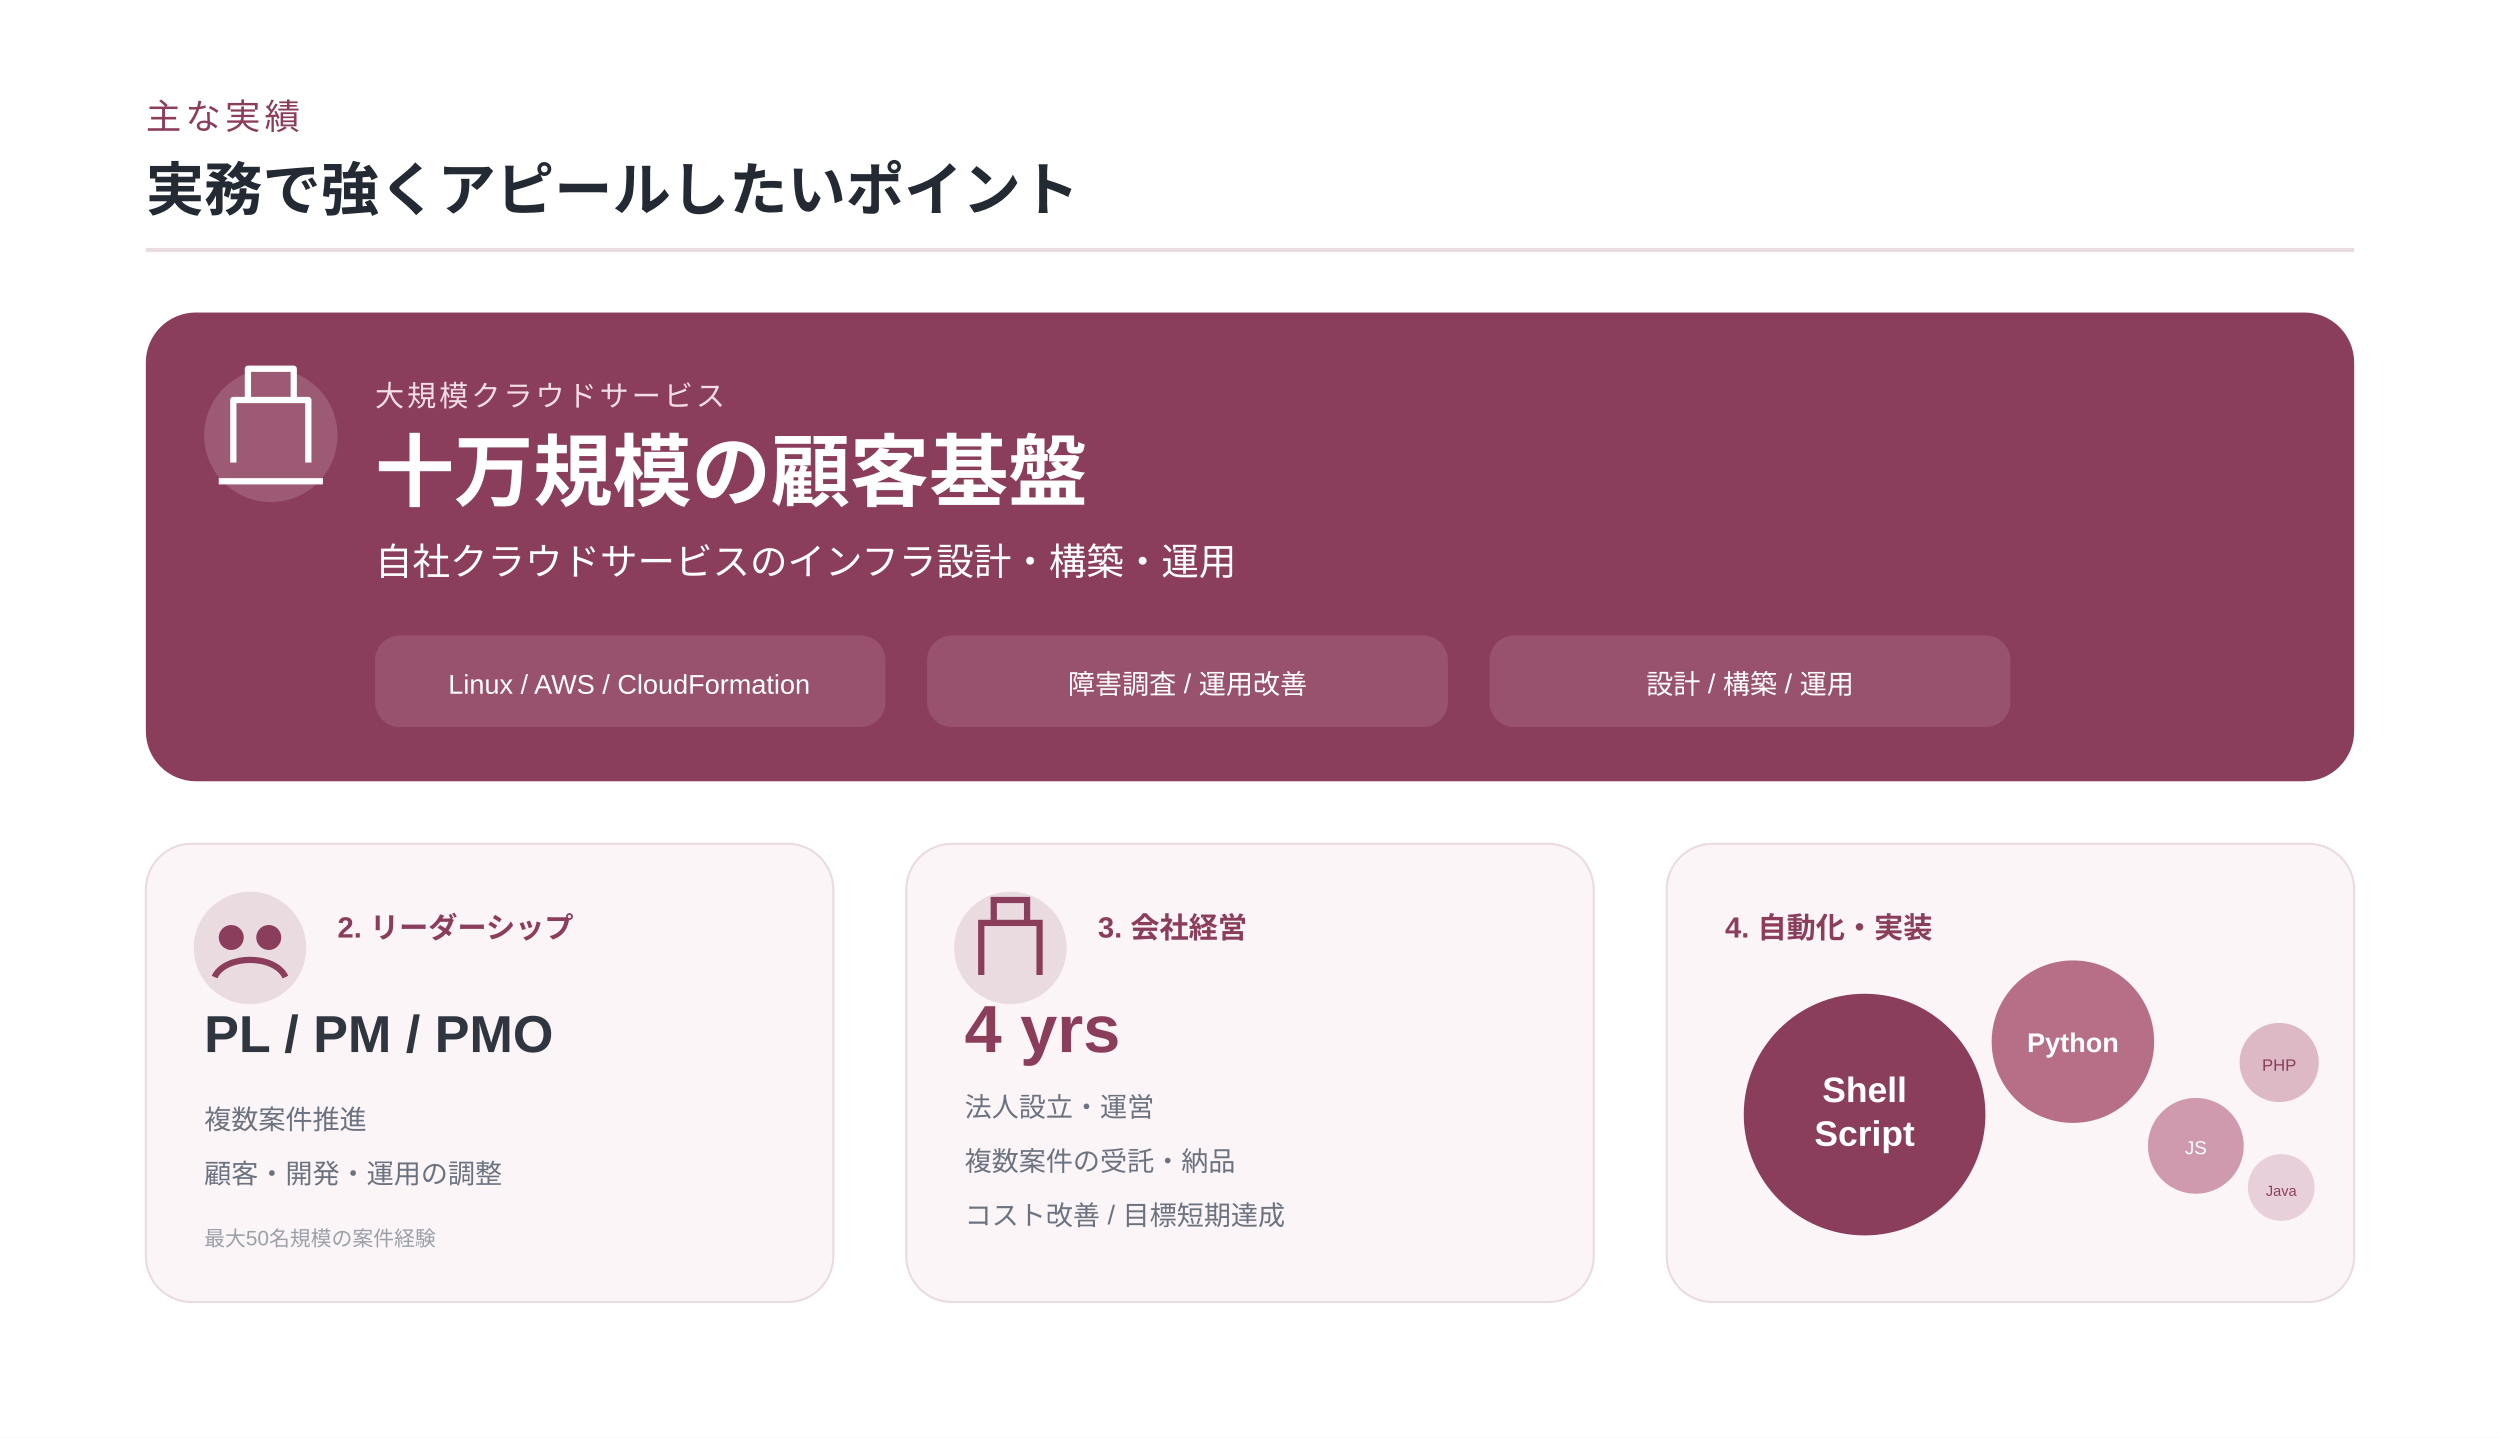
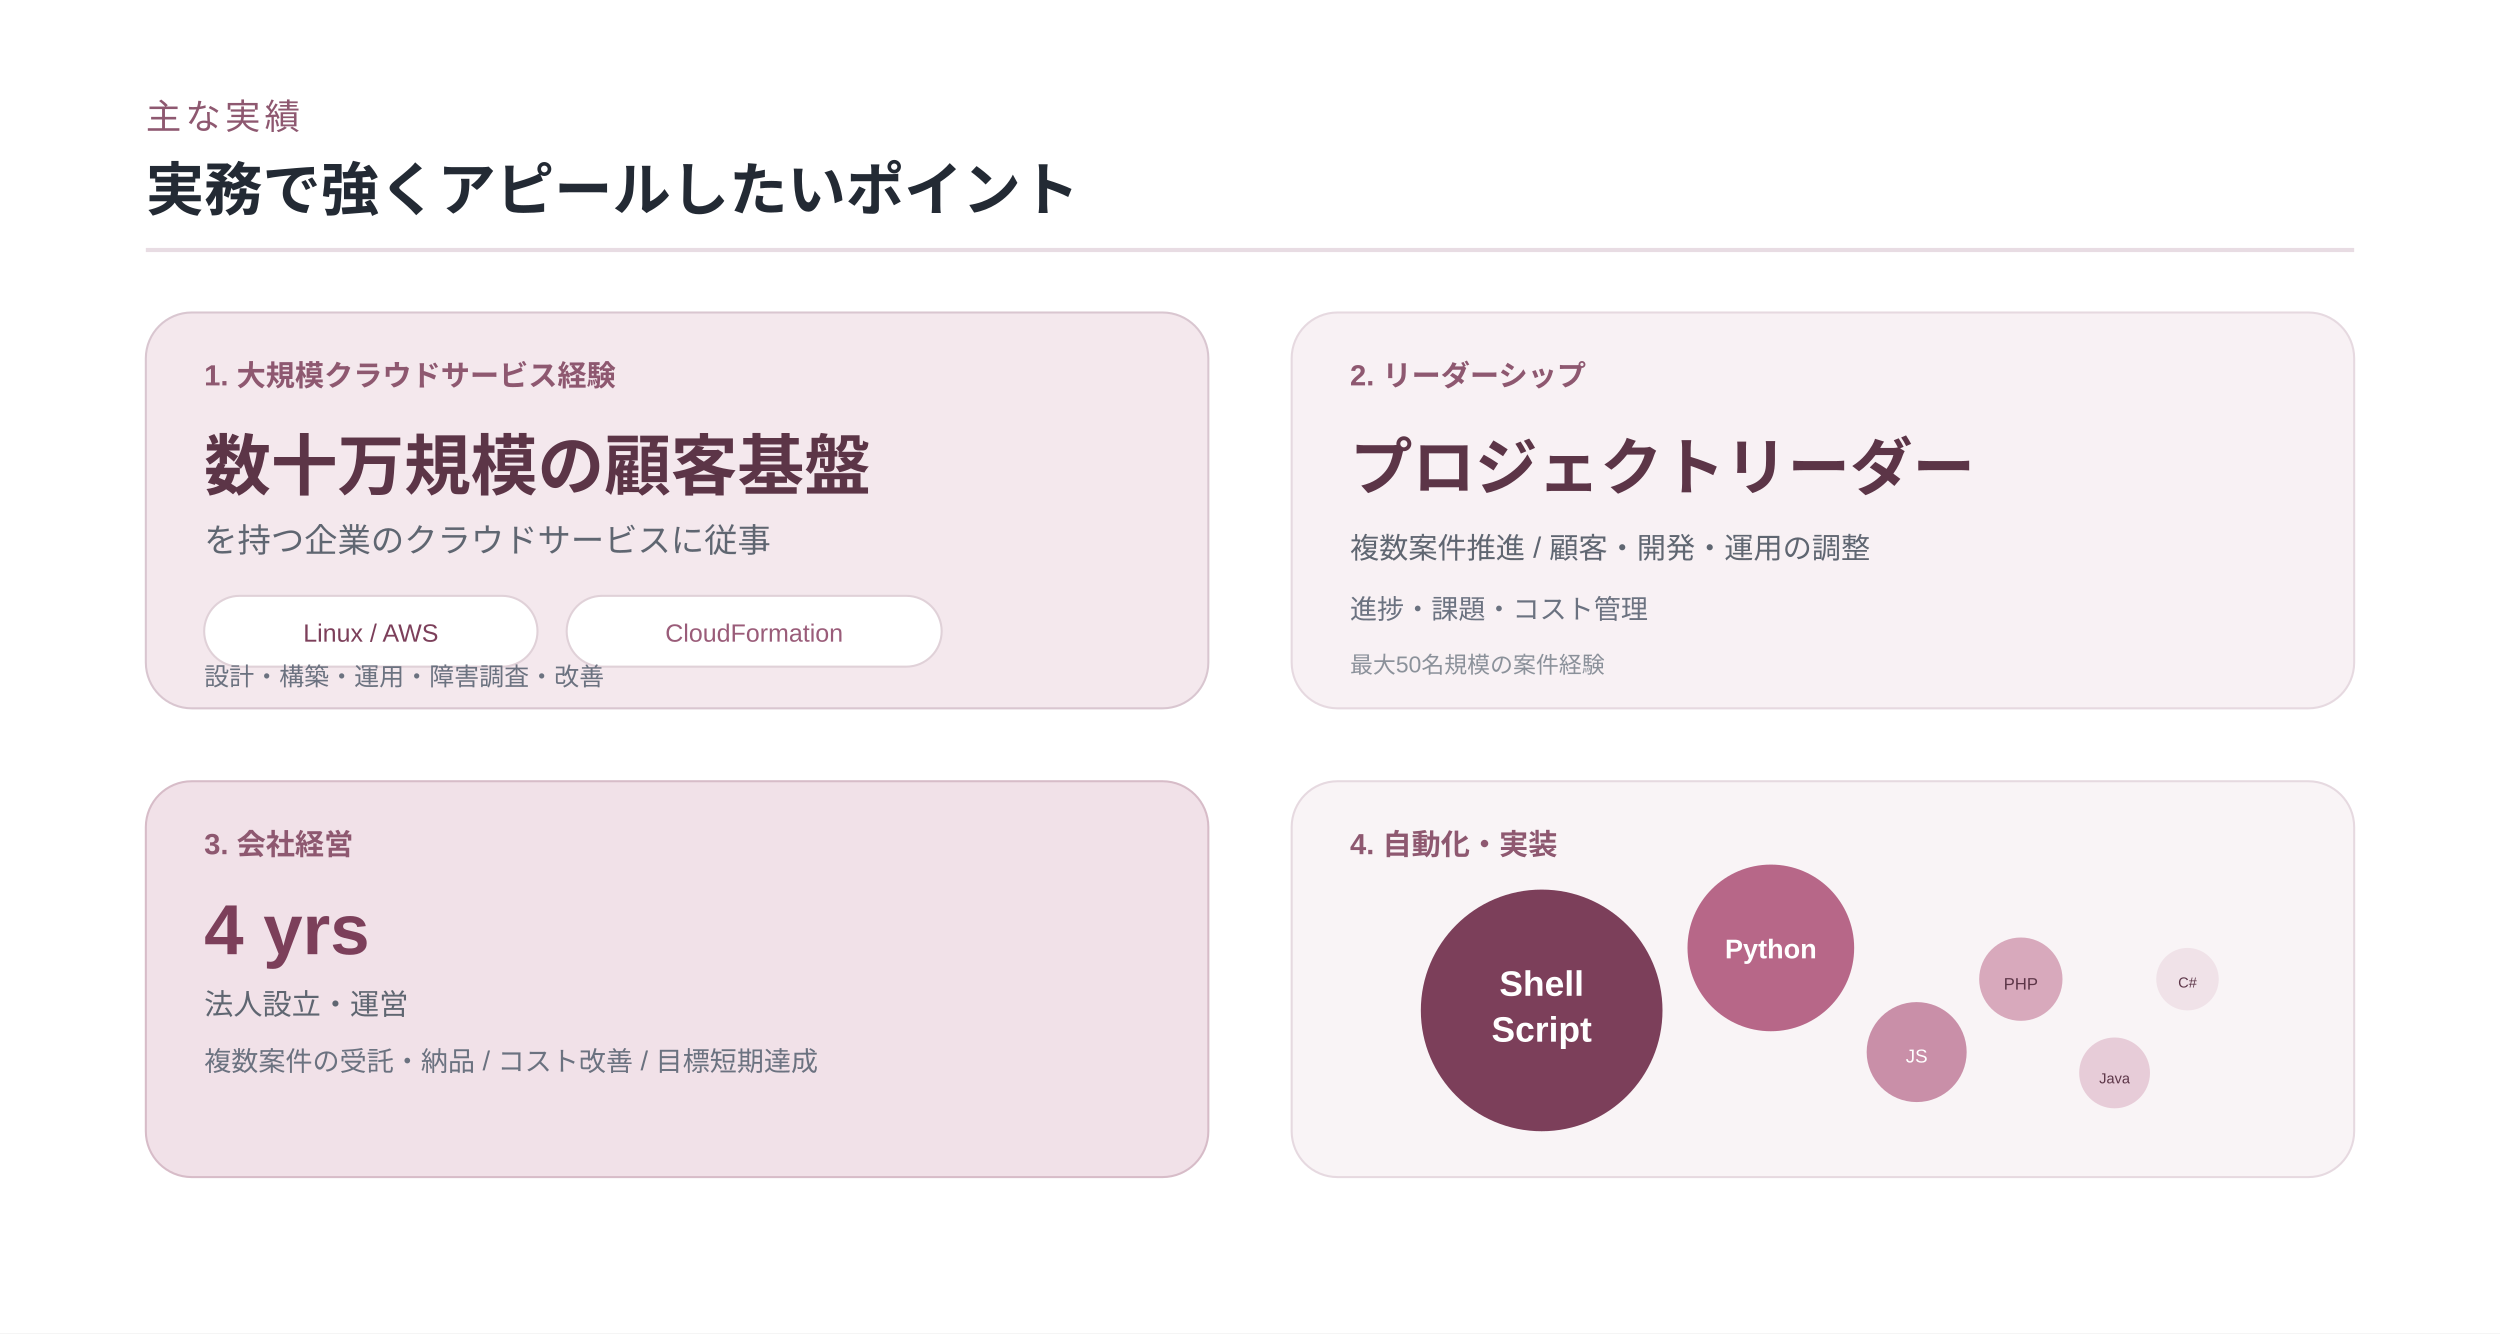
- <svg xmlns="http://www.w3.org/2000/svg" width="1200" height="690" viewBox="0 0 1200 690">
-   <rect width="1200" height="690" fill="#ffffff" />
-   <text x="70" y="62" font-family="Arial,'Noto Sans JP',sans-serif" font-size="17" fill="#8b3d5c" letter-spacing="2">主な実績</text>
-   <text x="70" y="101" font-family="Arial,'Noto Sans JP',sans-serif" font-size="28" font-weight="700" fill="#242a33">実務で強くアピールしたいポイント</text>
-   <line x1="70" y1="120" x2="1130" y2="120" stroke="#eadbe1" stroke-width="2" />
-   <rect x="70" y="150" width="1060" height="225" rx="24" fill="#8b3d5c" />
-   <circle cx="130" cy="209" r="32" fill="#ffffff" opacity=".15" />
-   <path d="M112 222v-30h36v30M119 192v-15h22v15M105 231h50" fill="none" stroke="#fff" stroke-width="3" stroke-linejoin="round" />
-   <text x="180" y="195" font-family="Arial,'Noto Sans JP',sans-serif" font-size="14" fill="#f3dde6" letter-spacing="1.4">大規模クラウドサービス</text>
-   <text x="180" y="240" font-family="Arial,'Noto Sans JP',sans-serif" font-size="38" font-weight="700" fill="#ffffff">十万規模の顧客基盤</text>
-   <text x="180" y="276" font-family="Arial,'Noto Sans JP',sans-serif" font-size="18" fill="#ffffff">自社クラウドサービスのインフラ設計・構築・運用</text>
-   <rect x="180" y="305" width="245" height="44" rx="12" fill="#ffffff" opacity=".11" />
-   <text x="302" y="333" text-anchor="middle" font-family="Arial,sans-serif" font-size="13" fill="#ffffff">Linux / AWS / CloudFormation</text>
-   <rect x="445" y="305" width="250" height="44" rx="12" fill="#ffffff" opacity=".11" />
-   <text x="570" y="333" text-anchor="middle" font-family="Arial,'Noto Sans JP',sans-serif" font-size="13" fill="#ffffff">障害調査 / 運用改善</text>
-   <rect x="715" y="305" width="250" height="44" rx="12" fill="#ffffff" opacity=".11" />
-   <text x="840" y="333" text-anchor="middle" font-family="Arial,'Noto Sans JP',sans-serif" font-size="13" fill="#ffffff">設計 / 構築 / 運用</text>
-   <rect x="70" y="405" width="330" height="220" rx="22" fill="#fbf5f7" stroke="#eadbe1" />
-   <circle cx="120" cy="455" r="27" fill="#eadbe1" />
-   <circle cx="111" cy="450" r="6" fill="#8b3d5c" />
-   <circle cx="129" cy="450" r="6" fill="#8b3d5c" />
-   <path d="M103 469c5-11 29-11 34 0" fill="none" stroke="#8b3d5c" stroke-width="3" />
-   <text x="162" y="450" font-family="Arial,'Noto Sans JP',sans-serif" font-size="14" font-weight="700" fill="#8b3d5c">2. リーダーシップ</text>
-   <text x="98" y="505" font-family="Arial,sans-serif" font-size="25" font-weight="700" fill="#303640">PL / PM / PMO</text>
-   <text x="98" y="542" font-family="Arial,'Noto Sans JP',sans-serif" font-size="13" fill="#6b7280">複数案件推進</text>
-   <text x="98" y="568" font-family="Arial,'Noto Sans JP',sans-serif" font-size="13" fill="#6b7280">顧客・開発・運用の調整</text>
-   <text x="98" y="598" font-family="Arial,'Noto Sans JP',sans-serif" font-size="10" fill="#9aa0a8">最大50名規模の案件経験</text>
-   <rect x="435" y="405" width="330" height="220" rx="22" fill="#fbf5f7" stroke="#eadbe1" />
-   <circle cx="485" cy="455" r="27" fill="#eadbe1" />
-   <path d="M471 468v-25h28v25M477 443v-11h16v11" fill="none" stroke="#8b3d5c" stroke-width="3" />
-   <text x="527" y="450" font-family="Arial,'Noto Sans JP',sans-serif" font-size="14" font-weight="700" fill="#8b3d5c">3. 会社経営</text>
-   <text x="463" y="505" font-family="Arial,sans-serif" font-size="32" font-weight="700" fill="#8b3d5c">4 yrs</text>
-   <text x="463" y="536" font-family="Arial,'Noto Sans JP',sans-serif" font-size="13" fill="#6b7280">法人設立・運営</text>
-   <text x="463" y="562" font-family="Arial,'Noto Sans JP',sans-serif" font-size="13" fill="#6b7280">複数案件の受託・納品</text>
-   <text x="463" y="588" font-family="Arial,'Noto Sans JP',sans-serif" font-size="13" fill="#6b7280">コスト改善 / 目標短期達成</text>
-   <rect x="800" y="405" width="330" height="220" rx="22" fill="#fbf5f7" stroke="#eadbe1" />
-   <text x="828" y="450" font-family="Arial,'Noto Sans JP',sans-serif" font-size="14" font-weight="700" fill="#8b3d5c">4. 自動化・実装</text>
-   <circle cx="895" cy="535" r="58" fill="#8b3d5c" />
-   <text x="895" y="529" text-anchor="middle" font-family="Arial,sans-serif" font-size="17" font-weight="700" fill="#fff">Shell</text>
-   <text x="895" y="550" text-anchor="middle" font-family="Arial,sans-serif" font-size="17" font-weight="700" fill="#fff">Script</text>
-   <circle cx="995" cy="500" r="39" fill="#b76e87" />
-   <text x="995" y="505" text-anchor="middle" font-family="Arial,sans-serif" font-size="13" font-weight="700" fill="#fff">Python</text>
-   <circle cx="1054" cy="550" r="23" fill="#cf9aad" />
-   <text x="1054" y="554" text-anchor="middle" font-family="Arial,sans-serif" font-size="9" fill="#fff">JS</text>
-   <circle cx="1094" cy="510" r="19" fill="#ddb9c6" />
-   <text x="1094" y="514" text-anchor="middle" font-family="Arial,sans-serif" font-size="8" fill="#8b3d5c">PHP</text>
-   <circle cx="1095" cy="570" r="16" fill="#e7d0d9" />
-   <text x="1095" y="574" text-anchor="middle" font-family="Arial,sans-serif" font-size="7" fill="#8b3d5c">Java</text>
+ <svg xmlns="http://www.w3.org/2000/svg" width="1200" height="640" viewBox="0 0 1200 640">
+   <rect width="1200" height="640" fill="#ffffff" />
+   <text x="70" y="62" font-family="Arial, 'Noto Sans JP', sans-serif" font-size="17" fill="#8E5870" letter-spacing="2">主な実績</text>
+   <text x="70" y="101" font-family="Arial, 'Noto Sans JP', sans-serif" font-size="28" font-weight="700" fill="#232A34">実務で強くアピールしたいポイント</text>
+   <line x1="70" y1="120" x2="1130" y2="120" stroke="#E8DCE3" stroke-width="2" />
+   <rect x="70" y="150" width="510" height="190" rx="22" fill="#F4E8ED" stroke="#D9C6D0" />
+   <text x="98" y="185" font-family="Arial, 'Noto Sans JP', sans-serif" font-size="14" font-weight="700" fill="#8E5870">1. 大規模クラウドサービス経験</text>
+   <text x="98" y="235" font-family="Arial, 'Noto Sans JP', sans-serif" font-size="32" font-weight="700" fill="#5C3547">数十万規模の顧客基盤</text>
+   <text x="98" y="265" font-family="Arial, 'Noto Sans JP', sans-serif" font-size="16" fill="#5F6671">を持つ企業のクラウドサービスに従事</text>
+   <rect x="98" y="286" width="160" height="34" rx="17" fill="#FFFFFF" stroke="#E0D1D8" />
+   <text x="178" y="308" text-anchor="middle" font-family="Arial, sans-serif" font-size="12" fill="#7C3F5A">Linux / AWS</text>
+   <rect x="272" y="286" width="180" height="34" rx="17" fill="#FFFFFF" stroke="#E0D1D8" />
+   <text x="362" y="308" text-anchor="middle" font-family="Arial, sans-serif" font-size="12" fill="#9A5C79">CloudFormation</text>
+   <text x="98" y="329" font-family="Arial, 'Noto Sans JP', sans-serif" font-size="12" fill="#6B7280">設計・構築・運用・障害調査・改善</text>
+   <rect x="620" y="150" width="510" height="190" rx="22" fill="#F8F1F4" stroke="#E6D9E0" />
+   <text x="648" y="185" font-family="Arial, 'Noto Sans JP', sans-serif" font-size="14" font-weight="700" fill="#8E5870">2. リーダーシップ</text>
+   <text x="648" y="235" font-family="Arial, 'Noto Sans JP', sans-serif" font-size="30" font-weight="700" fill="#5C3547">プロジェクトリーダー</text>
+   <text x="648" y="268" font-family="Arial, 'Noto Sans JP', sans-serif" font-size="14" fill="#5F6671">複数案件推進 / 顧客・開発・運用の調整</text>
+   <text x="648" y="297" font-family="Arial, 'Noto Sans JP', sans-serif" font-size="13" fill="#6B7280">進捗・課題・コスト管理</text>
+   <text x="648" y="323" font-family="Arial, 'Noto Sans JP', sans-serif" font-size="11" fill="#8B919A">最大50名規模の案件経験</text>
+   <rect x="70" y="375" width="510" height="190" rx="22" fill="#F1E1E8" stroke="#D7BCC8" />
+   <text x="98" y="410" font-family="Arial, 'Noto Sans JP', sans-serif" font-size="14" font-weight="700" fill="#8E5870">3. 会社経営</text>
+   <text x="98" y="458" font-family="Arial, sans-serif" font-size="34" font-weight="700" fill="#7C3F5A">4 yrs</text>
+   <text x="98" y="487" font-family="Arial, 'Noto Sans JP', sans-serif" font-size="14" fill="#5F6671">法人設立・運営</text>
+   <text x="98" y="514" font-family="Arial, 'Noto Sans JP', sans-serif" font-size="13" fill="#6B7280">複数案件の受託・納品 / コスト改善 / 目標短期達成</text>
+   <rect x="620" y="375" width="510" height="190" rx="22" fill="#F9F4F6" stroke="#E6D9E0" />
+   <text x="648" y="410" font-family="Arial, 'Noto Sans JP', sans-serif" font-size="14" font-weight="700" fill="#8E5870">4. 自動化・実装</text>
+   <circle cx="740" cy="485" r="58" fill="#7C3F5A" />
+   <text x="740" y="478" text-anchor="middle" font-family="Arial, sans-serif" font-size="17" font-weight="700" fill="#FFFFFF">Shell</text>
+   <text x="740" y="500" text-anchor="middle" font-family="Arial, sans-serif" font-size="17" font-weight="700" fill="#FFFFFF">Script</text>
+   <circle cx="850" cy="455" r="40" fill="#B76788" />
+   <text x="850" y="460" text-anchor="middle" font-family="Arial, sans-serif" font-size="13" font-weight="700" fill="#FFFFFF">Python</text>
+   <circle cx="920" cy="505" r="24" fill="#C98FA8" />
+   <text x="920" y="510" text-anchor="middle" font-family="Arial, sans-serif" font-size="9" fill="#FFFFFF">JS</text>
+   <circle cx="970" cy="470" r="20" fill="#D8A9BC" />
+   <text x="970" y="475" text-anchor="middle" font-family="Arial, sans-serif" font-size="8" fill="#5C3547">PHP</text>
+   <circle cx="1015" cy="515" r="17" fill="#E7CCD8" />
+   <text x="1015" y="520" text-anchor="middle" font-family="Arial, sans-serif" font-size="7" fill="#5C3547">Java</text>
+   <circle cx="1050" cy="470" r="15" fill="#F0E2E8" />
+   <text x="1050" y="474" text-anchor="middle" font-family="Arial, sans-serif" font-size="7" fill="#5C3547">C#</text>
</svg>
